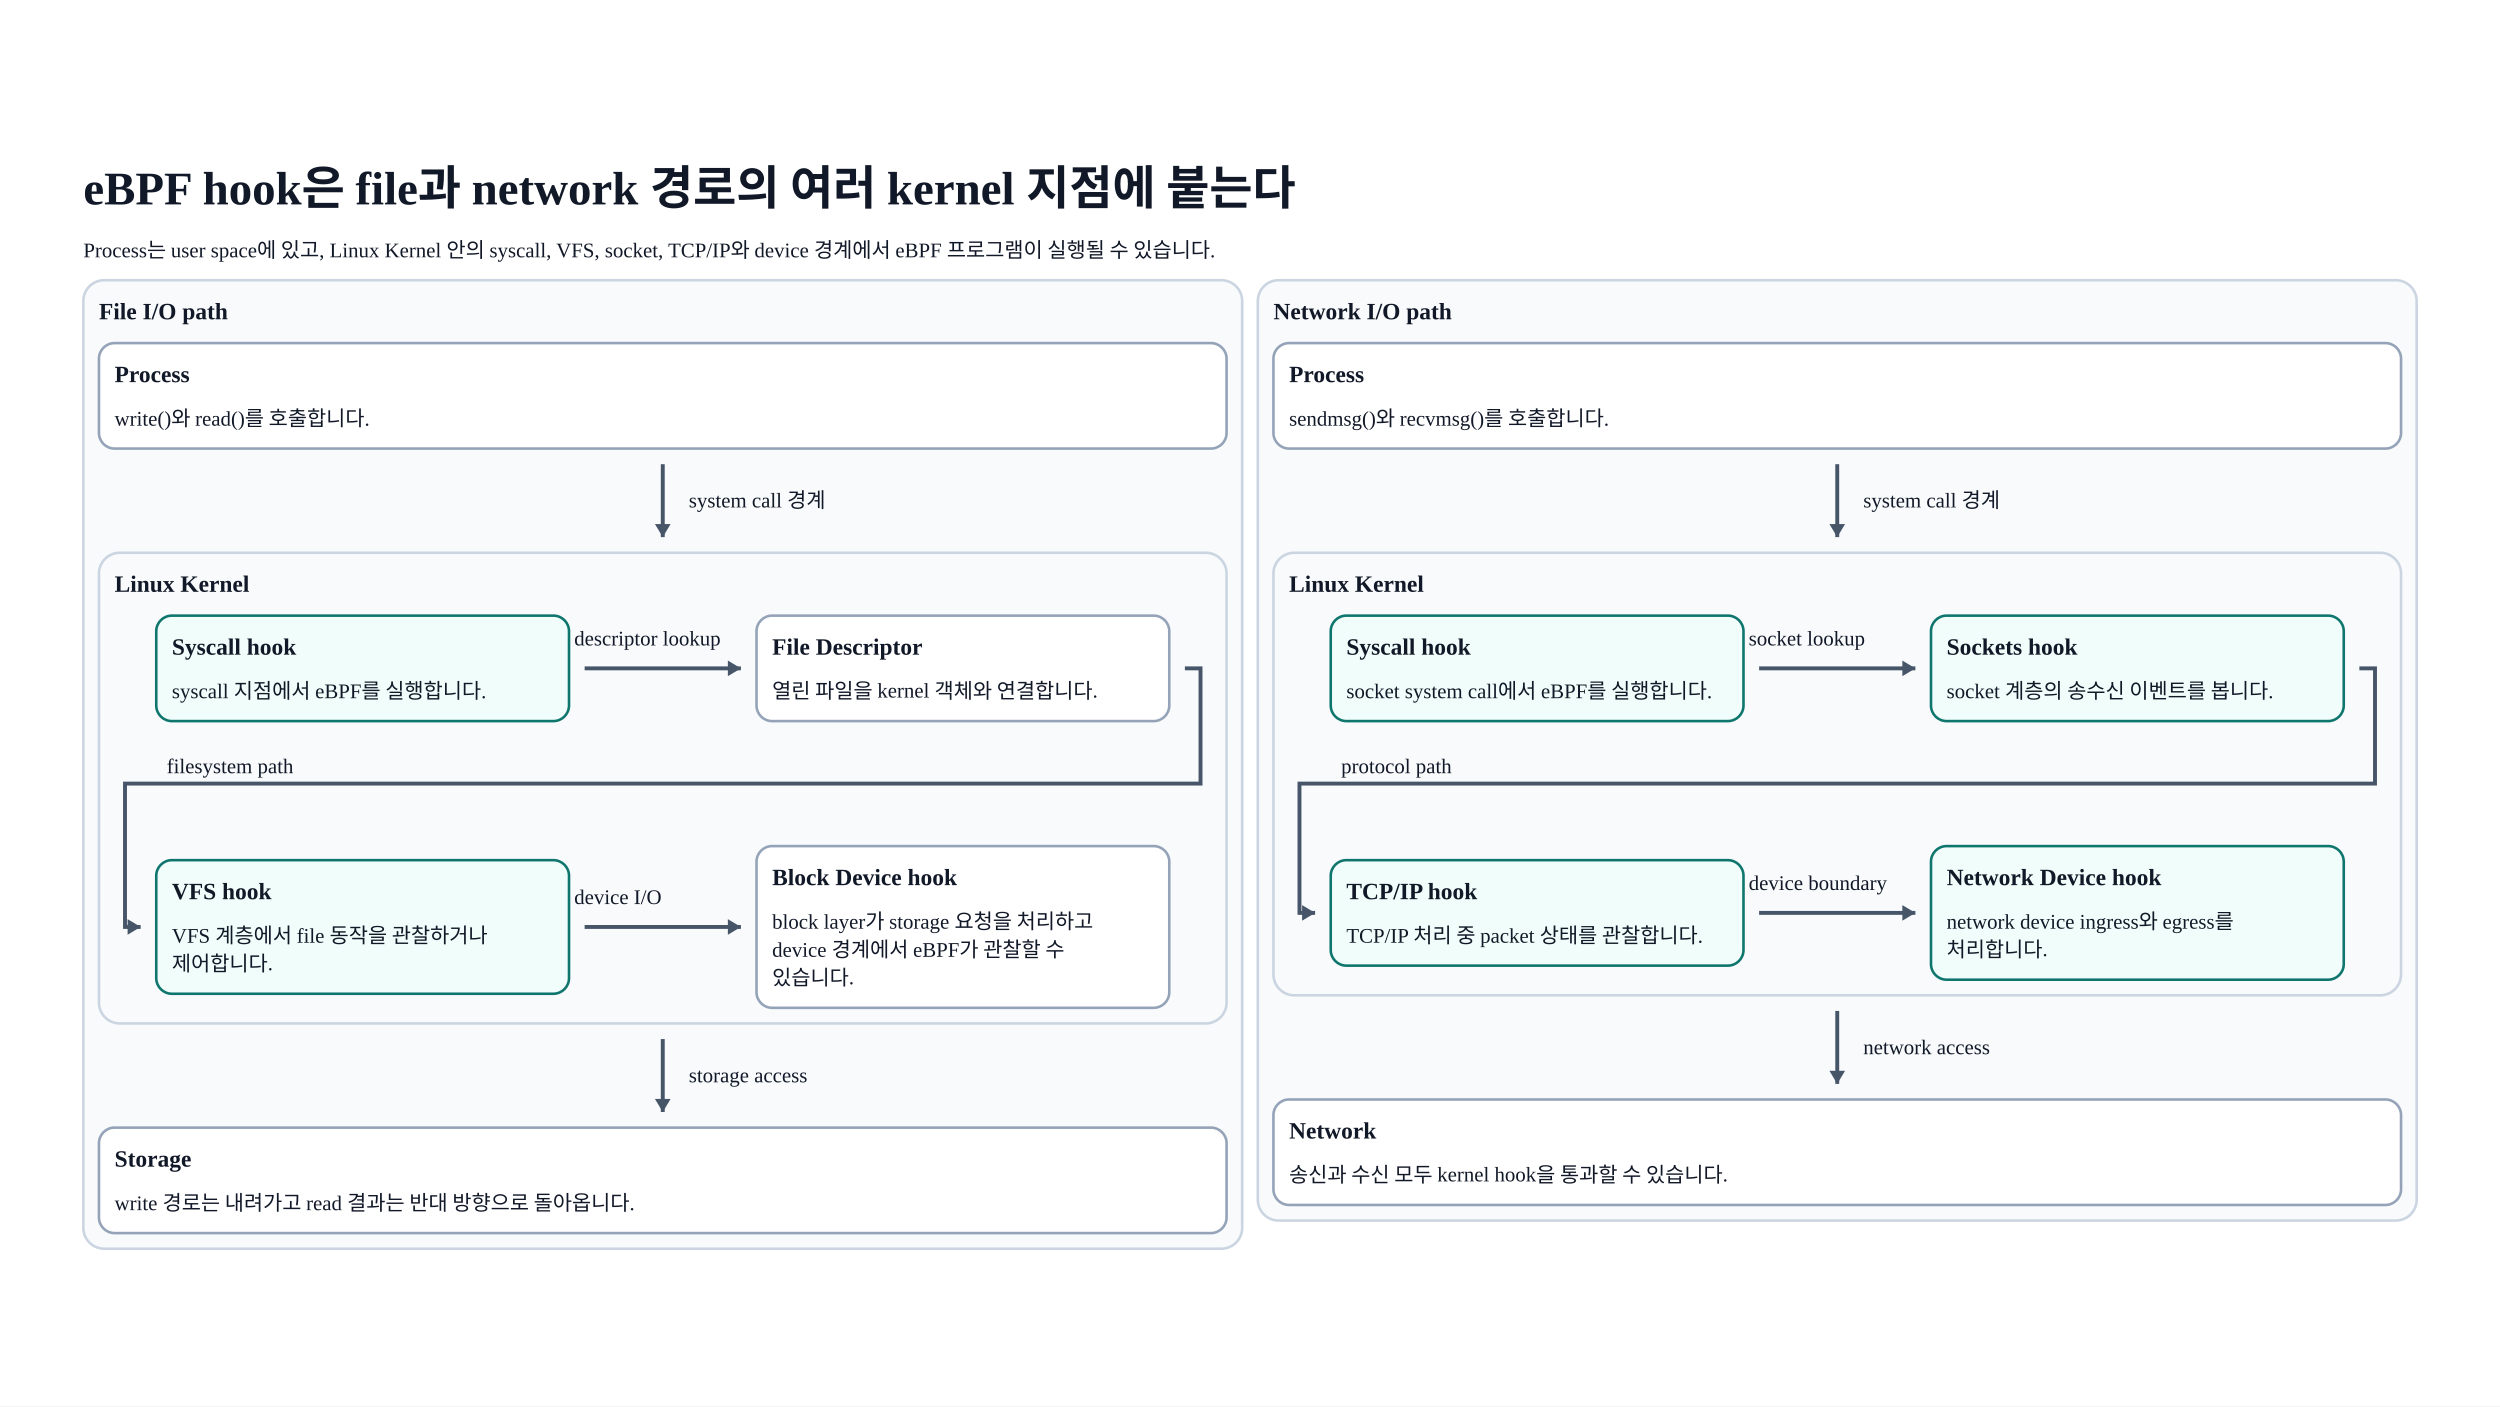
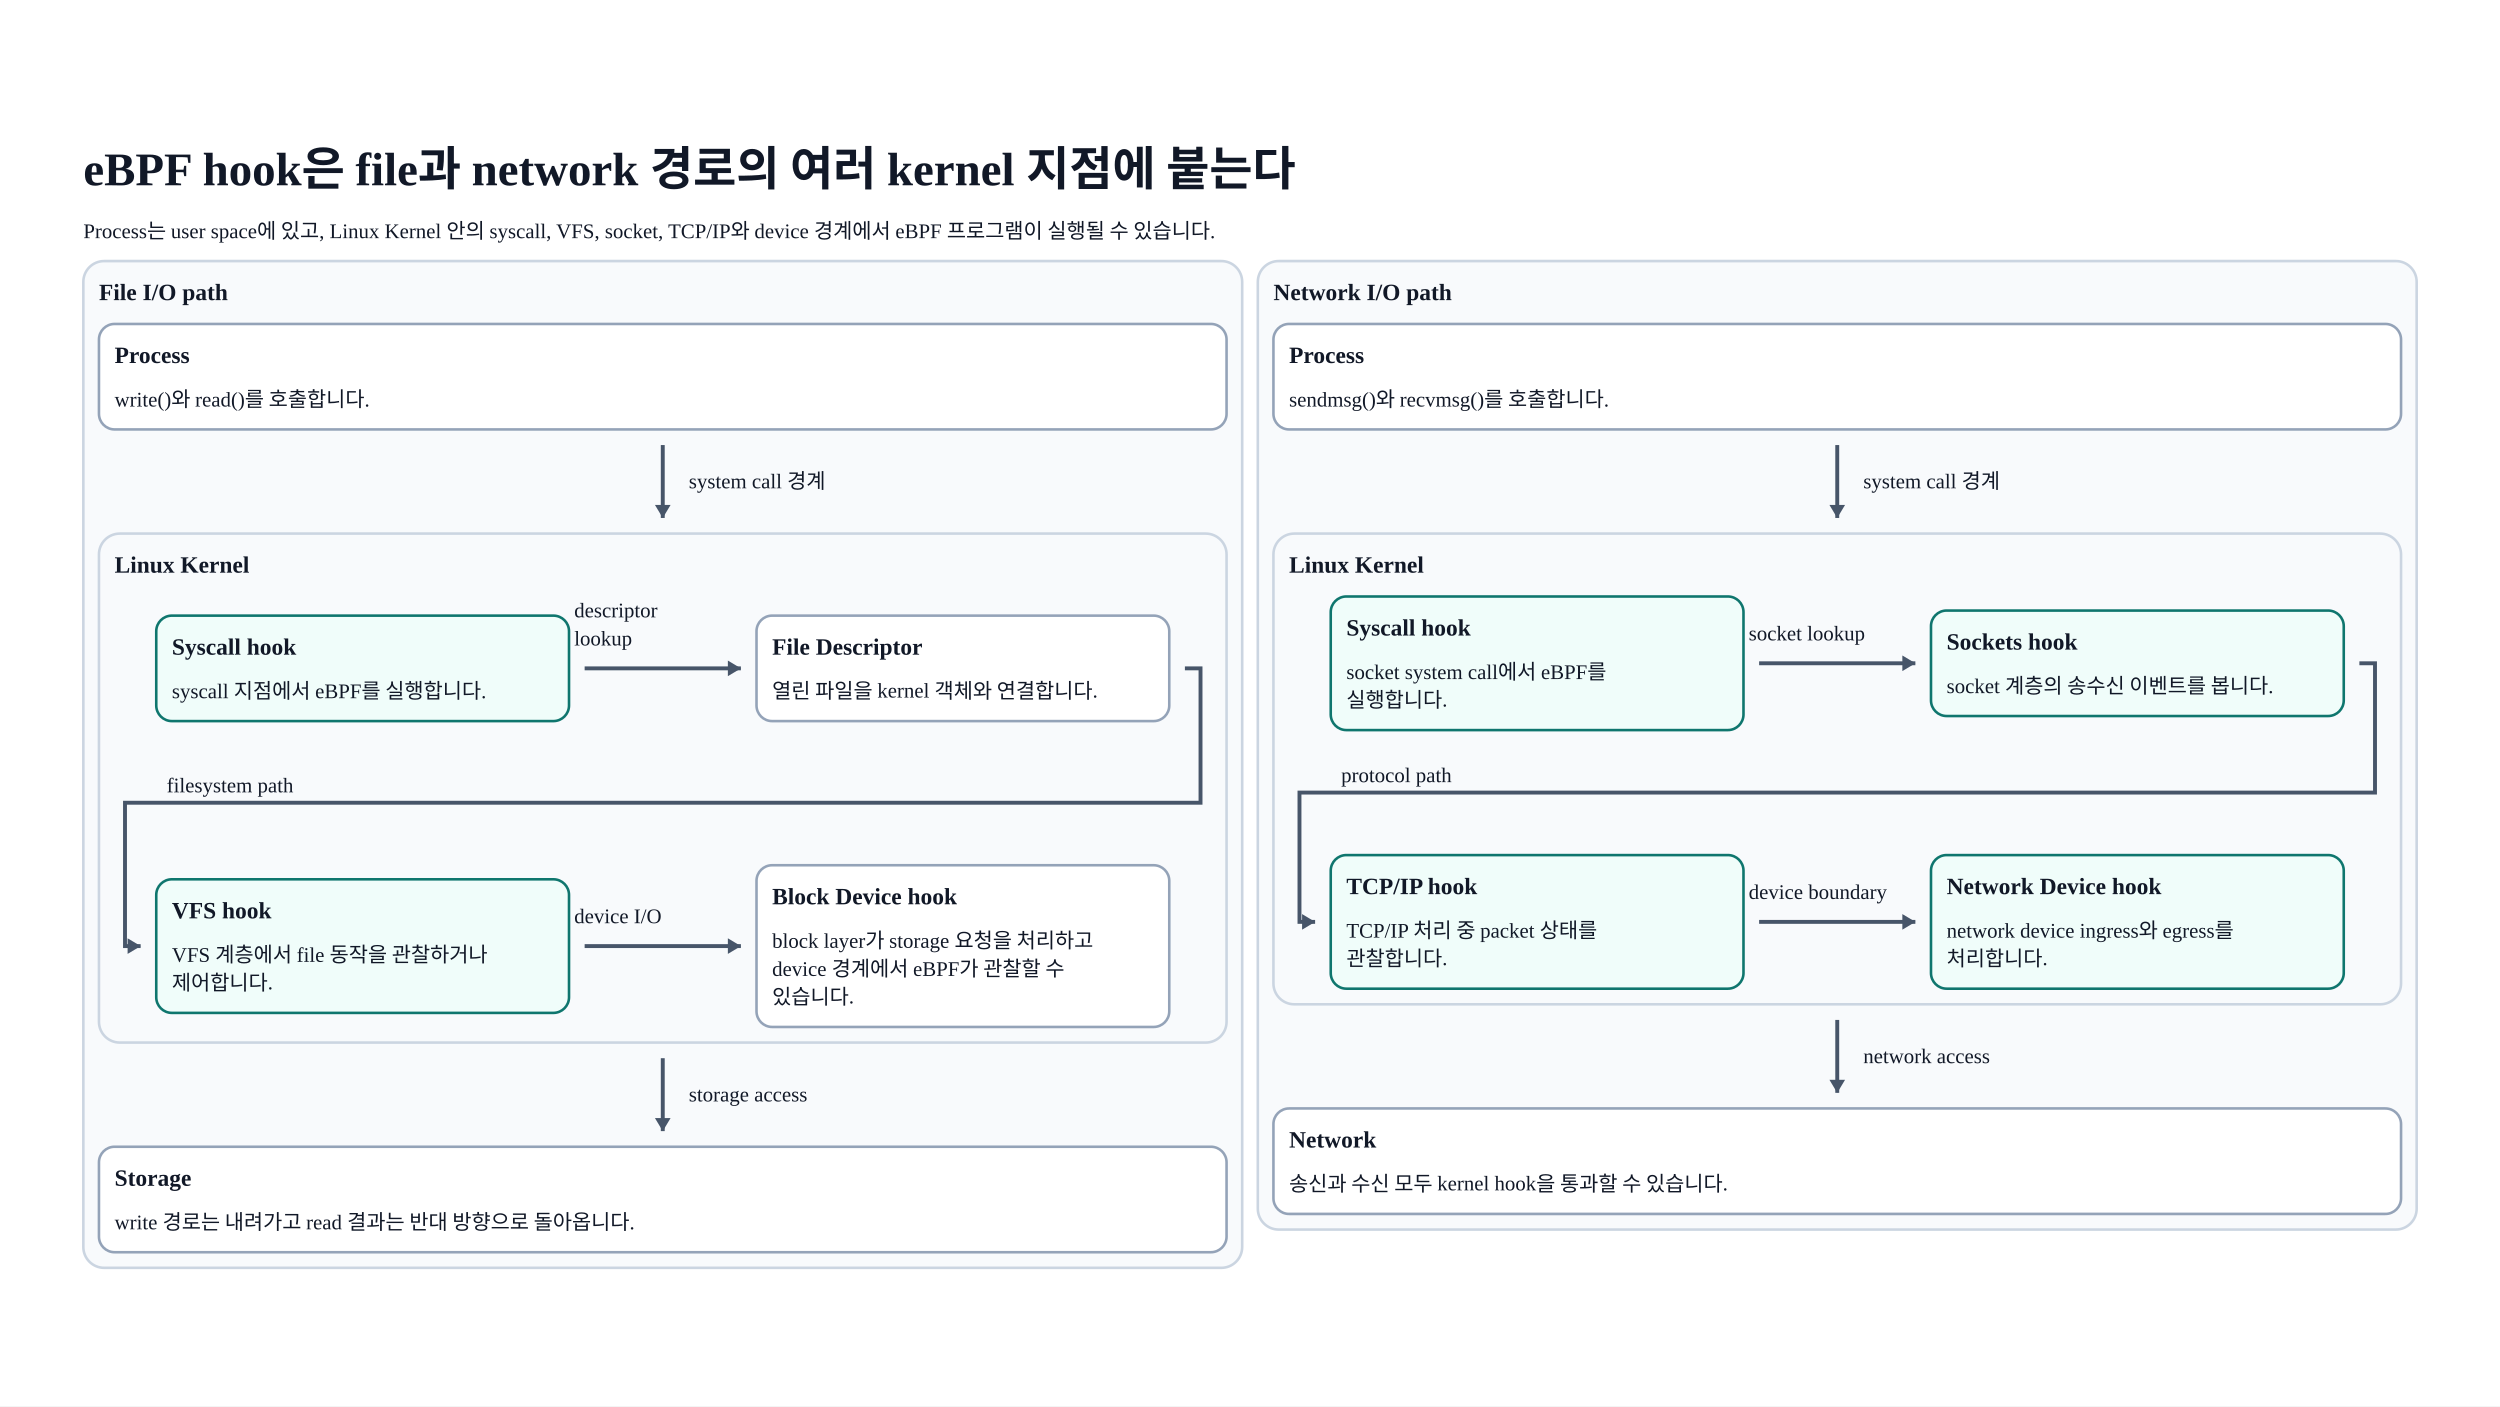
<svg xmlns="http://www.w3.org/2000/svg" class="sd-fhd-artwork" width="1920" height="1080" viewBox="0 0 1920 1080" aria-hidden="true" data-source-sha256="7a614f3ad94f1c735ebed1a70d530485b88df7a538a23ba1c000e8805a62ccaf">
  <rect x="0" y="0" width="1920" height="1080" fill="#fff" />
-   <rect data-source="root.0.2.0" x="64.000" y="215.200" width="890.000" height="743.800" rx="16" fill="#f8fafc" stroke="#cbd5e1" stroke-width="2" />
-   <rect data-source="root.0.2.0.1.2" x="76.000" y="424.500" width="866.000" height="361.500" rx="16" fill="#f8fafc" stroke="#cbd5e1" stroke-width="2" />
-   <rect data-source="root.0.2.1" x="966.000" y="215.200" width="890.000" height="722.200" rx="16" fill="#f8fafc" stroke="#cbd5e1" stroke-width="2" />
-   <rect data-source="root.0.2.1.1.2" x="978.000" y="424.500" width="866.000" height="339.900" rx="16" fill="#f8fafc" stroke="#cbd5e1" stroke-width="2" />
-   <rect data-node="root.0.2.0.1.0" x="76.000" y="263.500" width="866.000" height="81.000" rx="12" fill="#fff" stroke="#94a3b8" stroke-width="2" />
+   <rect data-source="root.0.2.0" x="64.000" y="200.500" width="890.000" height="773.200" rx="16" fill="#f8fafc" stroke="#cbd5e1" stroke-width="2" />
+   <rect data-source="root.0.2.0.1.2" x="76.000" y="409.800" width="866.000" height="390.900" rx="16" fill="#f8fafc" stroke="#cbd5e1" stroke-width="2" />
+   <rect data-source="root.0.2.1" x="966.000" y="200.500" width="890.000" height="743.800" rx="16" fill="#f8fafc" stroke="#cbd5e1" stroke-width="2" />
+   <rect data-source="root.0.2.1.1.2" x="978.000" y="409.800" width="866.000" height="361.500" rx="16" fill="#f8fafc" stroke="#cbd5e1" stroke-width="2" />
+   <rect data-node="root.0.2.0.1.0" x="76.000" y="248.800" width="866.000" height="81.000" rx="12" fill="#fff" stroke="#94a3b8" stroke-width="2" />
  <rect data-node="root.0.2.0.1.2.1.0" x="120.000" y="472.800" width="317.000" height="81.000" rx="12" fill="#f0fdfa" stroke="#0f766e" stroke-width="2" />
  <rect data-node="root.0.2.0.1.2.1.2" x="581.000" y="472.800" width="317.000" height="81.000" rx="12" fill="#fff" stroke="#94a3b8" stroke-width="2" />
-   <rect data-node="root.0.2.0.1.2.1.4" x="120.000" y="660.600" width="317.000" height="102.600" rx="12" fill="#f0fdfa" stroke="#0f766e" stroke-width="2" />
-   <rect data-node="root.0.2.0.1.2.1.6" x="581.000" y="649.800" width="317.000" height="124.200" rx="12" fill="#fff" stroke="#94a3b8" stroke-width="2" />
-   <rect data-node="root.0.2.0.1.4" x="76.000" y="866.000" width="866.000" height="81.000" rx="12" fill="#fff" stroke="#94a3b8" stroke-width="2" />
-   <rect data-node="root.0.2.1.1.0" x="978.000" y="263.500" width="866.000" height="81.000" rx="12" fill="#fff" stroke="#94a3b8" stroke-width="2" />
-   <rect data-node="root.0.2.1.1.2.1.0" x="1022.000" y="472.800" width="317.000" height="81.000" rx="12" fill="#f0fdfa" stroke="#0f766e" stroke-width="2" />
-   <rect data-node="root.0.2.1.1.2.1.2" x="1483.000" y="472.800" width="317.000" height="81.000" rx="12" fill="#f0fdfa" stroke="#0f766e" stroke-width="2" />
-   <rect data-node="root.0.2.1.1.2.1.4" x="1022.000" y="660.600" width="317.000" height="81.000" rx="12" fill="#f0fdfa" stroke="#0f766e" stroke-width="2" />
-   <rect data-node="root.0.2.1.1.2.1.6" x="1483.000" y="649.800" width="317.000" height="102.600" rx="12" fill="#f0fdfa" stroke="#0f766e" stroke-width="2" />
-   <rect data-node="root.0.2.1.1.4" x="978.000" y="844.400" width="866.000" height="81.000" rx="12" fill="#fff" stroke="#94a3b8" stroke-width="2" />
+   <rect data-node="root.0.2.0.1.2.1.4" x="120.000" y="675.300" width="317.000" height="102.600" rx="12" fill="#f0fdfa" stroke="#0f766e" stroke-width="2" />
+   <rect data-node="root.0.2.0.1.2.1.6" x="581.000" y="664.500" width="317.000" height="124.200" rx="12" fill="#fff" stroke="#94a3b8" stroke-width="2" />
+   <rect data-node="root.0.2.0.1.4" x="76.000" y="880.700" width="866.000" height="81.000" rx="12" fill="#fff" stroke="#94a3b8" stroke-width="2" />
+   <rect data-node="root.0.2.1.1.0" x="978.000" y="248.800" width="866.000" height="81.000" rx="12" fill="#fff" stroke="#94a3b8" stroke-width="2" />
+   <rect data-node="root.0.2.1.1.2.1.0" x="1022.000" y="458.100" width="317.000" height="102.600" rx="12" fill="#f0fdfa" stroke="#0f766e" stroke-width="2" />
+   <rect data-node="root.0.2.1.1.2.1.2" x="1483.000" y="468.900" width="317.000" height="81.000" rx="12" fill="#f0fdfa" stroke="#0f766e" stroke-width="2" />
+   <rect data-node="root.0.2.1.1.2.1.4" x="1022.000" y="656.700" width="317.000" height="102.600" rx="12" fill="#f0fdfa" stroke="#0f766e" stroke-width="2" />
+   <rect data-node="root.0.2.1.1.2.1.6" x="1483.000" y="656.700" width="317.000" height="102.600" rx="12" fill="#f0fdfa" stroke="#0f766e" stroke-width="2" />
+   <rect data-node="root.0.2.1.1.4" x="978.000" y="851.300" width="866.000" height="81.000" rx="12" fill="#fff" stroke="#94a3b8" stroke-width="2" />
  <path data-edge="root.0.2.0.1.2.1.1" data-from="root.0.2.0.1.2.1.0" data-to="root.0.2.0.1.2.1.2" d="M 449.000 513.300 L 569.000 513.300" fill="none" stroke="#475569" stroke-width="3" />
  <polygon data-arrowhead="root.0.2.0.1.2.1.1" points="569.000,513.300 559.000,519.300 559.000,507.300" fill="#475569" />
-   <path data-edge="root.0.2.0.1.2.1.3" data-from="root.0.2.0.1.2.1.2" data-to="root.0.2.0.1.2.1.4" d="M 910.000 513.300 L 922.000 513.300 L 922.000 601.800 L 96.000 601.800 L 96.000 711.900 L 108.000 711.900" fill="none" stroke="#475569" stroke-width="3" />
-   <polygon data-arrowhead="root.0.2.0.1.2.1.3" points="108.000,711.900 98.000,717.900 98.000,705.900" fill="#475569" />
-   <path data-edge="root.0.2.0.1.2.1.5" data-from="root.0.2.0.1.2.1.4" data-to="root.0.2.0.1.2.1.6" d="M 449.000 711.900 L 569.000 711.900" fill="none" stroke="#475569" stroke-width="3" />
-   <polygon data-arrowhead="root.0.2.0.1.2.1.5" points="569.000,711.900 559.000,717.900 559.000,705.900" fill="#475569" />
-   <path data-edge="root.0.2.0.1.1" data-from="root.0.2.0.1.0" data-to="root.0.2.0.1.2" d="M 509.000 356.500 L 509.000 412.500" fill="none" stroke="#475569" stroke-width="3" />
-   <polygon data-arrowhead="root.0.2.0.1.1" points="509.000,412.500 503.000,402.500 515.000,402.500" fill="#475569" />
-   <path data-edge="root.0.2.0.1.3" data-from="root.0.2.0.1.2" data-to="root.0.2.0.1.4" d="M 509.000 798.000 L 509.000 854.000" fill="none" stroke="#475569" stroke-width="3" />
-   <polygon data-arrowhead="root.0.2.0.1.3" points="509.000,854.000 503.000,844.000 515.000,844.000" fill="#475569" />
-   <path data-edge="root.0.2.1.1.2.1.1" data-from="root.0.2.1.1.2.1.0" data-to="root.0.2.1.1.2.1.2" d="M 1351.000 513.300 L 1471.000 513.300" fill="none" stroke="#475569" stroke-width="3" />
-   <polygon data-arrowhead="root.0.2.1.1.2.1.1" points="1471.000,513.300 1461.000,519.300 1461.000,507.300" fill="#475569" />
-   <path data-edge="root.0.2.1.1.2.1.3" data-from="root.0.2.1.1.2.1.2" data-to="root.0.2.1.1.2.1.4" d="M 1812.000 513.300 L 1824.000 513.300 L 1824.000 601.800 L 998.000 601.800 L 998.000 701.100 L 1010.000 701.100" fill="none" stroke="#475569" stroke-width="3" />
-   <polygon data-arrowhead="root.0.2.1.1.2.1.3" points="1010.000,701.100 1000.000,707.100 1000.000,695.100" fill="#475569" />
-   <path data-edge="root.0.2.1.1.2.1.5" data-from="root.0.2.1.1.2.1.4" data-to="root.0.2.1.1.2.1.6" d="M 1351.000 701.100 L 1471.000 701.100" fill="none" stroke="#475569" stroke-width="3" />
-   <polygon data-arrowhead="root.0.2.1.1.2.1.5" points="1471.000,701.100 1461.000,707.100 1461.000,695.100" fill="#475569" />
-   <path data-edge="root.0.2.1.1.1" data-from="root.0.2.1.1.0" data-to="root.0.2.1.1.2" d="M 1411.000 356.500 L 1411.000 412.500" fill="none" stroke="#475569" stroke-width="3" />
-   <polygon data-arrowhead="root.0.2.1.1.1" points="1411.000,412.500 1405.000,402.500 1417.000,402.500" fill="#475569" />
-   <path data-edge="root.0.2.1.1.3" data-from="root.0.2.1.1.2" data-to="root.0.2.1.1.4" d="M 1411.000 776.400 L 1411.000 832.400" fill="none" stroke="#475569" stroke-width="3" />
-   <polygon data-arrowhead="root.0.2.1.1.3" points="1411.000,832.400 1405.000,822.400 1417.000,822.400" fill="#475569" />
-   <text data-source="root.0.0" x="64.000" y="157.000" font-size="36" font-weight="700" fill="#111827">eBPF hook은 file과 network 경로의 여러 kernel 지점에 붙는다</text>
-   <text data-source="root.0.1" x="64.000" y="197.600" font-size="16" font-weight="400" fill="#111827">Process는 user space에 있고, Linux Kernel 안의 syscall, VFS, socket, TCP/IP와 device 경계에서 eBPF 프로그램이 실행될 수 있습니다.</text>
-   <text data-source="root.0.2.0.0" x="76.000" y="245.200" font-size="18" font-weight="700" fill="#111827">File I/O path</text>
-   <text data-source="root.0.2.0.1.0" x="88.000" y="293.500" font-size="18" font-weight="700" fill="#111827">Process</text>
-   <text data-source="root.0.2.0.1.0" x="88.000" y="326.900" font-size="16" font-weight="400" fill="#111827">write()와 read()를 호출합니다.</text>
-   <text data-source="root.0.2.0.1.2.0" x="88.000" y="454.500" font-size="18" font-weight="700" fill="#111827">Linux Kernel</text>
+   <path data-edge="root.0.2.0.1.2.1.3" data-from="root.0.2.0.1.2.1.2" data-to="root.0.2.0.1.2.1.4" d="M 910.000 513.300 L 922.000 513.300 L 922.000 616.500 L 96.000 616.500 L 96.000 726.600 L 108.000 726.600" fill="none" stroke="#475569" stroke-width="3" />
+   <polygon data-arrowhead="root.0.2.0.1.2.1.3" points="108.000,726.600 98.000,732.600 98.000,720.600" fill="#475569" />
+   <path data-edge="root.0.2.0.1.2.1.5" data-from="root.0.2.0.1.2.1.4" data-to="root.0.2.0.1.2.1.6" d="M 449.000 726.600 L 569.000 726.600" fill="none" stroke="#475569" stroke-width="3" />
+   <polygon data-arrowhead="root.0.2.0.1.2.1.5" points="569.000,726.600 559.000,732.600 559.000,720.600" fill="#475569" />
+   <path data-edge="root.0.2.0.1.1" data-from="root.0.2.0.1.0" data-to="root.0.2.0.1.2" d="M 509.000 341.800 L 509.000 397.800" fill="none" stroke="#475569" stroke-width="3" />
+   <polygon data-arrowhead="root.0.2.0.1.1" points="509.000,397.800 503.000,387.800 515.000,387.800" fill="#475569" />
+   <path data-edge="root.0.2.0.1.3" data-from="root.0.2.0.1.2" data-to="root.0.2.0.1.4" d="M 509.000 812.700 L 509.000 868.700" fill="none" stroke="#475569" stroke-width="3" />
+   <polygon data-arrowhead="root.0.2.0.1.3" points="509.000,868.700 503.000,858.700 515.000,858.700" fill="#475569" />
+   <path data-edge="root.0.2.1.1.2.1.1" data-from="root.0.2.1.1.2.1.0" data-to="root.0.2.1.1.2.1.2" d="M 1351.000 509.400 L 1471.000 509.400" fill="none" stroke="#475569" stroke-width="3" />
+   <polygon data-arrowhead="root.0.2.1.1.2.1.1" points="1471.000,509.400 1461.000,515.400 1461.000,503.400" fill="#475569" />
+   <path data-edge="root.0.2.1.1.2.1.3" data-from="root.0.2.1.1.2.1.2" data-to="root.0.2.1.1.2.1.4" d="M 1812.000 509.400 L 1824.000 509.400 L 1824.000 608.700 L 998.000 608.700 L 998.000 708.000 L 1010.000 708.000" fill="none" stroke="#475569" stroke-width="3" />
+   <polygon data-arrowhead="root.0.2.1.1.2.1.3" points="1010.000,708.000 1000.000,714.000 1000.000,702.000" fill="#475569" />
+   <path data-edge="root.0.2.1.1.2.1.5" data-from="root.0.2.1.1.2.1.4" data-to="root.0.2.1.1.2.1.6" d="M 1351.000 708.000 L 1471.000 708.000" fill="none" stroke="#475569" stroke-width="3" />
+   <polygon data-arrowhead="root.0.2.1.1.2.1.5" points="1471.000,708.000 1461.000,714.000 1461.000,702.000" fill="#475569" />
+   <path data-edge="root.0.2.1.1.1" data-from="root.0.2.1.1.0" data-to="root.0.2.1.1.2" d="M 1411.000 341.800 L 1411.000 397.800" fill="none" stroke="#475569" stroke-width="3" />
+   <polygon data-arrowhead="root.0.2.1.1.1" points="1411.000,397.800 1405.000,387.800 1417.000,387.800" fill="#475569" />
+   <path data-edge="root.0.2.1.1.3" data-from="root.0.2.1.1.2" data-to="root.0.2.1.1.4" d="M 1411.000 783.300 L 1411.000 839.300" fill="none" stroke="#475569" stroke-width="3" />
+   <polygon data-arrowhead="root.0.2.1.1.3" points="1411.000,839.300 1405.000,829.300 1417.000,829.300" fill="#475569" />
+   <text data-source="root.0.0" x="64.000" y="142.300" font-size="36" font-weight="700" fill="#111827">eBPF hook은 file과 network 경로의 여러 kernel 지점에 붙는다</text>
+   <text data-source="root.0.1" x="64.000" y="182.900" font-size="16" font-weight="400" fill="#111827">Process는 user space에 있고, Linux Kernel 안의 syscall, VFS, socket, TCP/IP와 device 경계에서 eBPF 프로그램이 실행될 수 있습니다.</text>
+   <text data-source="root.0.2.0.0" x="76.000" y="230.500" font-size="18" font-weight="700" fill="#111827">File I/O path</text>
+   <text data-source="root.0.2.0.1.0" x="88.000" y="278.800" font-size="18" font-weight="700" fill="#111827">Process</text>
+   <text data-source="root.0.2.0.1.0" x="88.000" y="312.200" font-size="16" font-weight="400" fill="#111827">write()와 read()를 호출합니다.</text>
+   <text data-source="root.0.2.0.1.2.0" x="88.000" y="439.800" font-size="18" font-weight="700" fill="#111827">Linux Kernel</text>
  <text data-source="root.0.2.0.1.2.1.0" x="132.000" y="502.800" font-size="18" font-weight="700" fill="#111827">Syscall hook</text>
  <text data-source="root.0.2.0.1.2.1.0" x="132.000" y="536.200" font-size="16" font-weight="400" fill="#111827">syscall 지점에서 eBPF를 실행합니다.</text>
  <text data-source="root.0.2.0.1.2.1.2" x="593.000" y="502.800" font-size="18" font-weight="700" fill="#111827">File Descriptor</text>
  <text data-source="root.0.2.0.1.2.1.2" x="593.000" y="536.200" font-size="16" font-weight="400" fill="#111827">열린 파일을 kernel 객체와 연결합니다.</text>
-   <text data-source="root.0.2.0.1.2.1.4" x="132.000" y="690.600" font-size="18" font-weight="700" fill="#111827">VFS hook</text>
-   <text data-source="root.0.2.0.1.2.1.4" x="132.000" y="724.000" font-size="16" font-weight="400" fill="#111827">VFS 계층에서 file 동작을 관찰하거나</text>
-   <text data-source="root.0.2.0.1.2.1.4" x="132.000" y="745.600" font-size="16" font-weight="400" fill="#111827">제어합니다.</text>
-   <text data-source="root.0.2.0.1.2.1.6" x="593.000" y="679.800" font-size="18" font-weight="700" fill="#111827">Block Device hook</text>
-   <text data-source="root.0.2.0.1.2.1.6" x="593.000" y="713.200" font-size="16" font-weight="400" fill="#111827">block layer가 storage 요청을 처리하고</text>
-   <text data-source="root.0.2.0.1.2.1.6" x="593.000" y="734.800" font-size="16" font-weight="400" fill="#111827">device 경계에서 eBPF가 관찰할 수</text>
-   <text data-source="root.0.2.0.1.2.1.6" x="593.000" y="756.400" font-size="16" font-weight="400" fill="#111827">있습니다.</text>
-   <text data-source="root.0.2.0.1.2.1.1" x="441.000" y="495.700" font-size="16" font-weight="400" fill="#111827">descriptor lookup</text>
-   <text data-source="root.0.2.0.1.2.1.3" x="128.000" y="593.800" font-size="16" font-weight="400" fill="#111827">filesystem path</text>
-   <text data-source="root.0.2.0.1.2.1.5" x="441.000" y="694.300" font-size="16" font-weight="400" fill="#111827">device I/O</text>
-   <text data-source="root.0.2.0.1.4" x="88.000" y="896.000" font-size="18" font-weight="700" fill="#111827">Storage</text>
-   <text data-source="root.0.2.0.1.4" x="88.000" y="929.400" font-size="16" font-weight="400" fill="#111827">write 경로는 내려가고 read 결과는 반대 방향으로 돌아옵니다.</text>
-   <text data-source="root.0.2.0.1.1" x="529.000" y="389.700" font-size="16" font-weight="400" fill="#111827">system call 경계</text>
-   <text data-source="root.0.2.0.1.3" x="529.000" y="831.200" font-size="16" font-weight="400" fill="#111827">storage access</text>
-   <text data-source="root.0.2.1.0" x="978.000" y="245.200" font-size="18" font-weight="700" fill="#111827">Network I/O path</text>
-   <text data-source="root.0.2.1.1.0" x="990.000" y="293.500" font-size="18" font-weight="700" fill="#111827">Process</text>
-   <text data-source="root.0.2.1.1.0" x="990.000" y="326.900" font-size="16" font-weight="400" fill="#111827">sendmsg()와 recvmsg()를 호출합니다.</text>
-   <text data-source="root.0.2.1.1.2.0" x="990.000" y="454.500" font-size="18" font-weight="700" fill="#111827">Linux Kernel</text>
-   <text data-source="root.0.2.1.1.2.1.0" x="1034.000" y="502.800" font-size="18" font-weight="700" fill="#111827">Syscall hook</text>
-   <text data-source="root.0.2.1.1.2.1.0" x="1034.000" y="536.200" font-size="16" font-weight="400" fill="#111827">socket system call에서 eBPF를 실행합니다.</text>
-   <text data-source="root.0.2.1.1.2.1.2" x="1495.000" y="502.800" font-size="18" font-weight="700" fill="#111827">Sockets hook</text>
-   <text data-source="root.0.2.1.1.2.1.2" x="1495.000" y="536.200" font-size="16" font-weight="400" fill="#111827">socket 계층의 송수신 이벤트를 봅니다.</text>
-   <text data-source="root.0.2.1.1.2.1.4" x="1034.000" y="690.600" font-size="18" font-weight="700" fill="#111827">TCP/IP hook</text>
-   <text data-source="root.0.2.1.1.2.1.4" x="1034.000" y="724.000" font-size="16" font-weight="400" fill="#111827">TCP/IP 처리 중 packet 상태를 관찰합니다.</text>
-   <text data-source="root.0.2.1.1.2.1.6" x="1495.000" y="679.800" font-size="18" font-weight="700" fill="#111827">Network Device hook</text>
-   <text data-source="root.0.2.1.1.2.1.6" x="1495.000" y="713.200" font-size="16" font-weight="400" fill="#111827">network device ingress와 egress를</text>
-   <text data-source="root.0.2.1.1.2.1.6" x="1495.000" y="734.800" font-size="16" font-weight="400" fill="#111827">처리합니다.</text>
-   <text data-source="root.0.2.1.1.2.1.1" x="1343.000" y="495.700" font-size="16" font-weight="400" fill="#111827">socket lookup</text>
-   <text data-source="root.0.2.1.1.2.1.3" x="1030.000" y="593.800" font-size="16" font-weight="400" fill="#111827">protocol path</text>
-   <text data-source="root.0.2.1.1.2.1.5" x="1343.000" y="683.500" font-size="16" font-weight="400" fill="#111827">device boundary</text>
-   <text data-source="root.0.2.1.1.4" x="990.000" y="874.400" font-size="18" font-weight="700" fill="#111827">Network</text>
-   <text data-source="root.0.2.1.1.4" x="990.000" y="907.800" font-size="16" font-weight="400" fill="#111827">송신과 수신 모두 kernel hook을 통과할 수 있습니다.</text>
-   <text data-source="root.0.2.1.1.1" x="1431.000" y="389.700" font-size="16" font-weight="400" fill="#111827">system call 경계</text>
-   <text data-source="root.0.2.1.1.3" x="1431.000" y="809.600" font-size="16" font-weight="400" fill="#111827">network access</text>
+   <text data-source="root.0.2.0.1.2.1.4" x="132.000" y="705.300" font-size="18" font-weight="700" fill="#111827">VFS hook</text>
+   <text data-source="root.0.2.0.1.2.1.4" x="132.000" y="738.700" font-size="16" font-weight="400" fill="#111827">VFS 계층에서 file 동작을 관찰하거나</text>
+   <text data-source="root.0.2.0.1.2.1.4" x="132.000" y="760.300" font-size="16" font-weight="400" fill="#111827">제어합니다.</text>
+   <text data-source="root.0.2.0.1.2.1.6" x="593.000" y="694.500" font-size="18" font-weight="700" fill="#111827">Block Device hook</text>
+   <text data-source="root.0.2.0.1.2.1.6" x="593.000" y="727.900" font-size="16" font-weight="400" fill="#111827">block layer가 storage 요청을 처리하고</text>
+   <text data-source="root.0.2.0.1.2.1.6" x="593.000" y="749.500" font-size="16" font-weight="400" fill="#111827">device 경계에서 eBPF가 관찰할 수</text>
+   <text data-source="root.0.2.0.1.2.1.6" x="593.000" y="771.100" font-size="16" font-weight="400" fill="#111827">있습니다.</text>
+   <text data-source="root.0.2.0.1.2.1.1" x="441.000" y="474.100" font-size="16" font-weight="400" fill="#111827">descriptor</text>
+   <text data-source="root.0.2.0.1.2.1.1" x="441.000" y="495.700" font-size="16" font-weight="400" fill="#111827">lookup</text>
+   <text data-source="root.0.2.0.1.2.1.3" x="128.000" y="608.500" font-size="16" font-weight="400" fill="#111827">filesystem path</text>
+   <text data-source="root.0.2.0.1.2.1.5" x="441.000" y="709.000" font-size="16" font-weight="400" fill="#111827">device I/O</text>
+   <text data-source="root.0.2.0.1.4" x="88.000" y="910.700" font-size="18" font-weight="700" fill="#111827">Storage</text>
+   <text data-source="root.0.2.0.1.4" x="88.000" y="944.100" font-size="16" font-weight="400" fill="#111827">write 경로는 내려가고 read 결과는 반대 방향으로 돌아옵니다.</text>
+   <text data-source="root.0.2.0.1.1" x="529.000" y="375.000" font-size="16" font-weight="400" fill="#111827">system call 경계</text>
+   <text data-source="root.0.2.0.1.3" x="529.000" y="845.900" font-size="16" font-weight="400" fill="#111827">storage access</text>
+   <text data-source="root.0.2.1.0" x="978.000" y="230.500" font-size="18" font-weight="700" fill="#111827">Network I/O path</text>
+   <text data-source="root.0.2.1.1.0" x="990.000" y="278.800" font-size="18" font-weight="700" fill="#111827">Process</text>
+   <text data-source="root.0.2.1.1.0" x="990.000" y="312.200" font-size="16" font-weight="400" fill="#111827">sendmsg()와 recvmsg()를 호출합니다.</text>
+   <text data-source="root.0.2.1.1.2.0" x="990.000" y="439.800" font-size="18" font-weight="700" fill="#111827">Linux Kernel</text>
+   <text data-source="root.0.2.1.1.2.1.0" x="1034.000" y="488.100" font-size="18" font-weight="700" fill="#111827">Syscall hook</text>
+   <text data-source="root.0.2.1.1.2.1.0" x="1034.000" y="521.500" font-size="16" font-weight="400" fill="#111827">socket system call에서 eBPF를</text>
+   <text data-source="root.0.2.1.1.2.1.0" x="1034.000" y="543.100" font-size="16" font-weight="400" fill="#111827">실행합니다.</text>
+   <text data-source="root.0.2.1.1.2.1.2" x="1495.000" y="498.900" font-size="18" font-weight="700" fill="#111827">Sockets hook</text>
+   <text data-source="root.0.2.1.1.2.1.2" x="1495.000" y="532.300" font-size="16" font-weight="400" fill="#111827">socket 계층의 송수신 이벤트를 봅니다.</text>
+   <text data-source="root.0.2.1.1.2.1.4" x="1034.000" y="686.700" font-size="18" font-weight="700" fill="#111827">TCP/IP hook</text>
+   <text data-source="root.0.2.1.1.2.1.4" x="1034.000" y="720.100" font-size="16" font-weight="400" fill="#111827">TCP/IP 처리 중 packet 상태를</text>
+   <text data-source="root.0.2.1.1.2.1.4" x="1034.000" y="741.700" font-size="16" font-weight="400" fill="#111827">관찰합니다.</text>
+   <text data-source="root.0.2.1.1.2.1.6" x="1495.000" y="686.700" font-size="18" font-weight="700" fill="#111827">Network Device hook</text>
+   <text data-source="root.0.2.1.1.2.1.6" x="1495.000" y="720.100" font-size="16" font-weight="400" fill="#111827">network device ingress와 egress를</text>
+   <text data-source="root.0.2.1.1.2.1.6" x="1495.000" y="741.700" font-size="16" font-weight="400" fill="#111827">처리합니다.</text>
+   <text data-source="root.0.2.1.1.2.1.1" x="1343.000" y="491.800" font-size="16" font-weight="400" fill="#111827">socket lookup</text>
+   <text data-source="root.0.2.1.1.2.1.3" x="1030.000" y="600.700" font-size="16" font-weight="400" fill="#111827">protocol path</text>
+   <text data-source="root.0.2.1.1.2.1.5" x="1343.000" y="690.400" font-size="16" font-weight="400" fill="#111827">device boundary</text>
+   <text data-source="root.0.2.1.1.4" x="990.000" y="881.300" font-size="18" font-weight="700" fill="#111827">Network</text>
+   <text data-source="root.0.2.1.1.4" x="990.000" y="914.700" font-size="16" font-weight="400" fill="#111827">송신과 수신 모두 kernel hook을 통과할 수 있습니다.</text>
+   <text data-source="root.0.2.1.1.1" x="1431.000" y="375.000" font-size="16" font-weight="400" fill="#111827">system call 경계</text>
+   <text data-source="root.0.2.1.1.3" x="1431.000" y="816.500" font-size="16" font-weight="400" fill="#111827">network access</text>
</svg>
